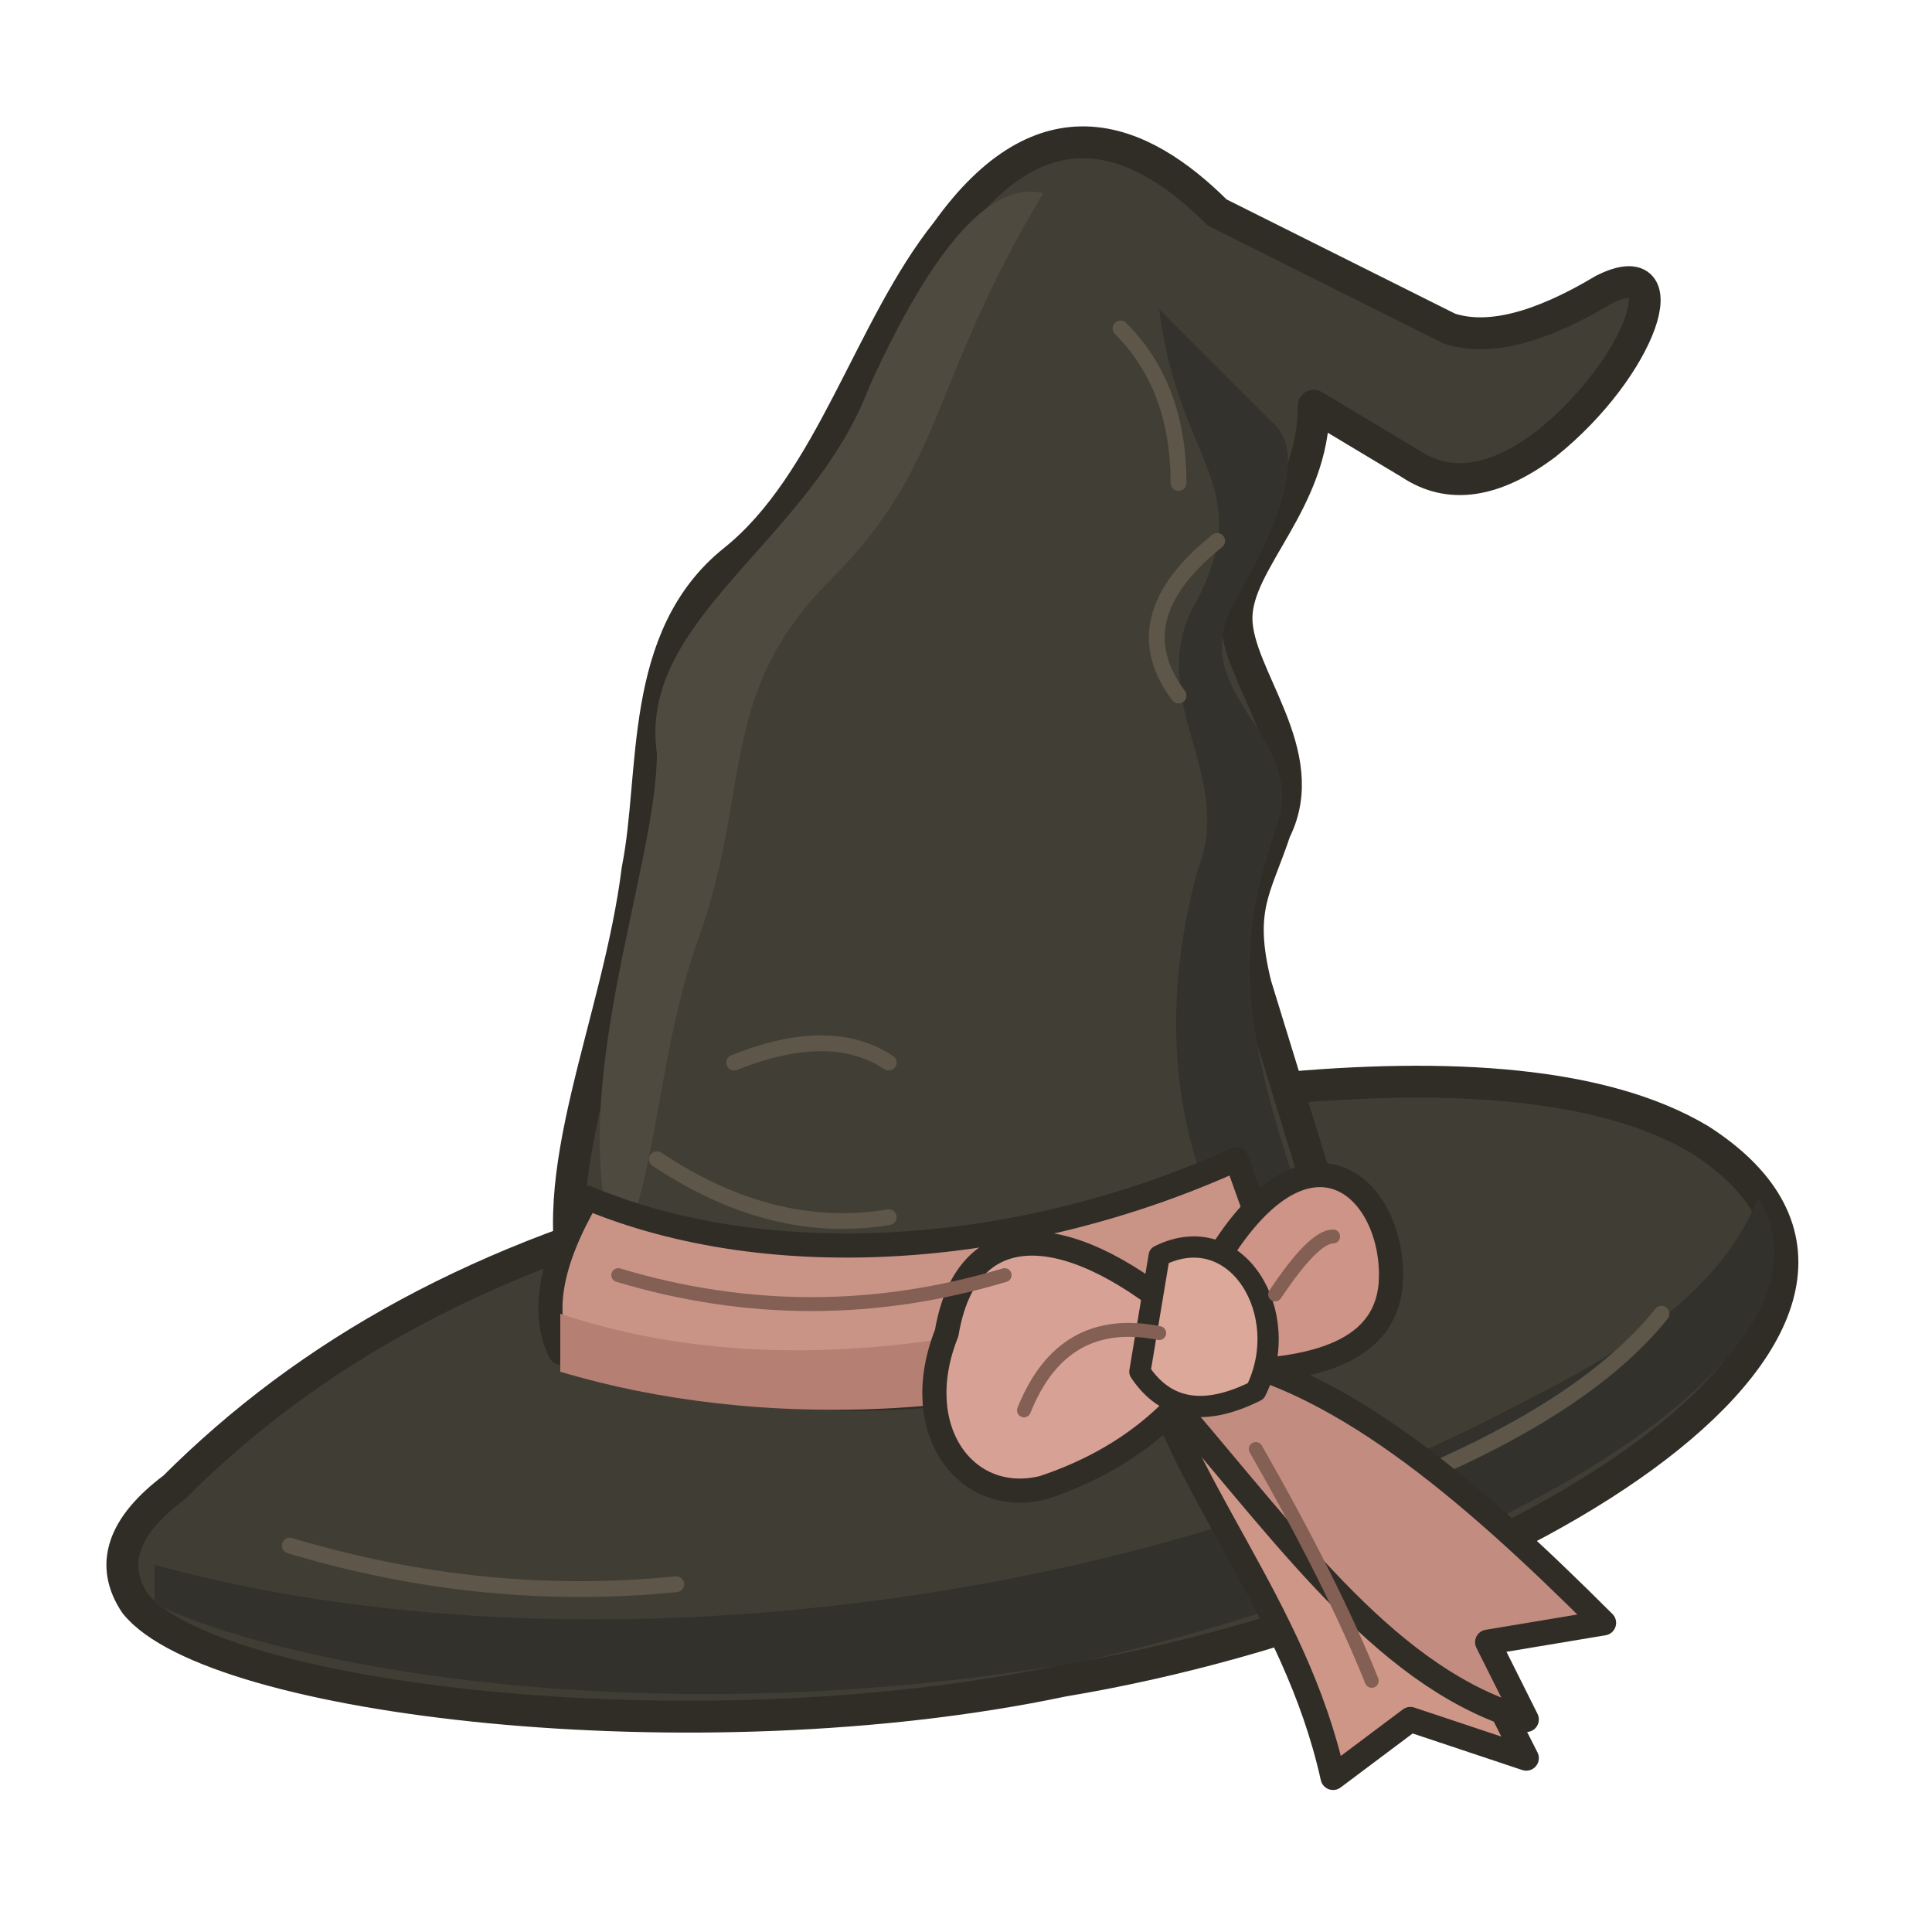
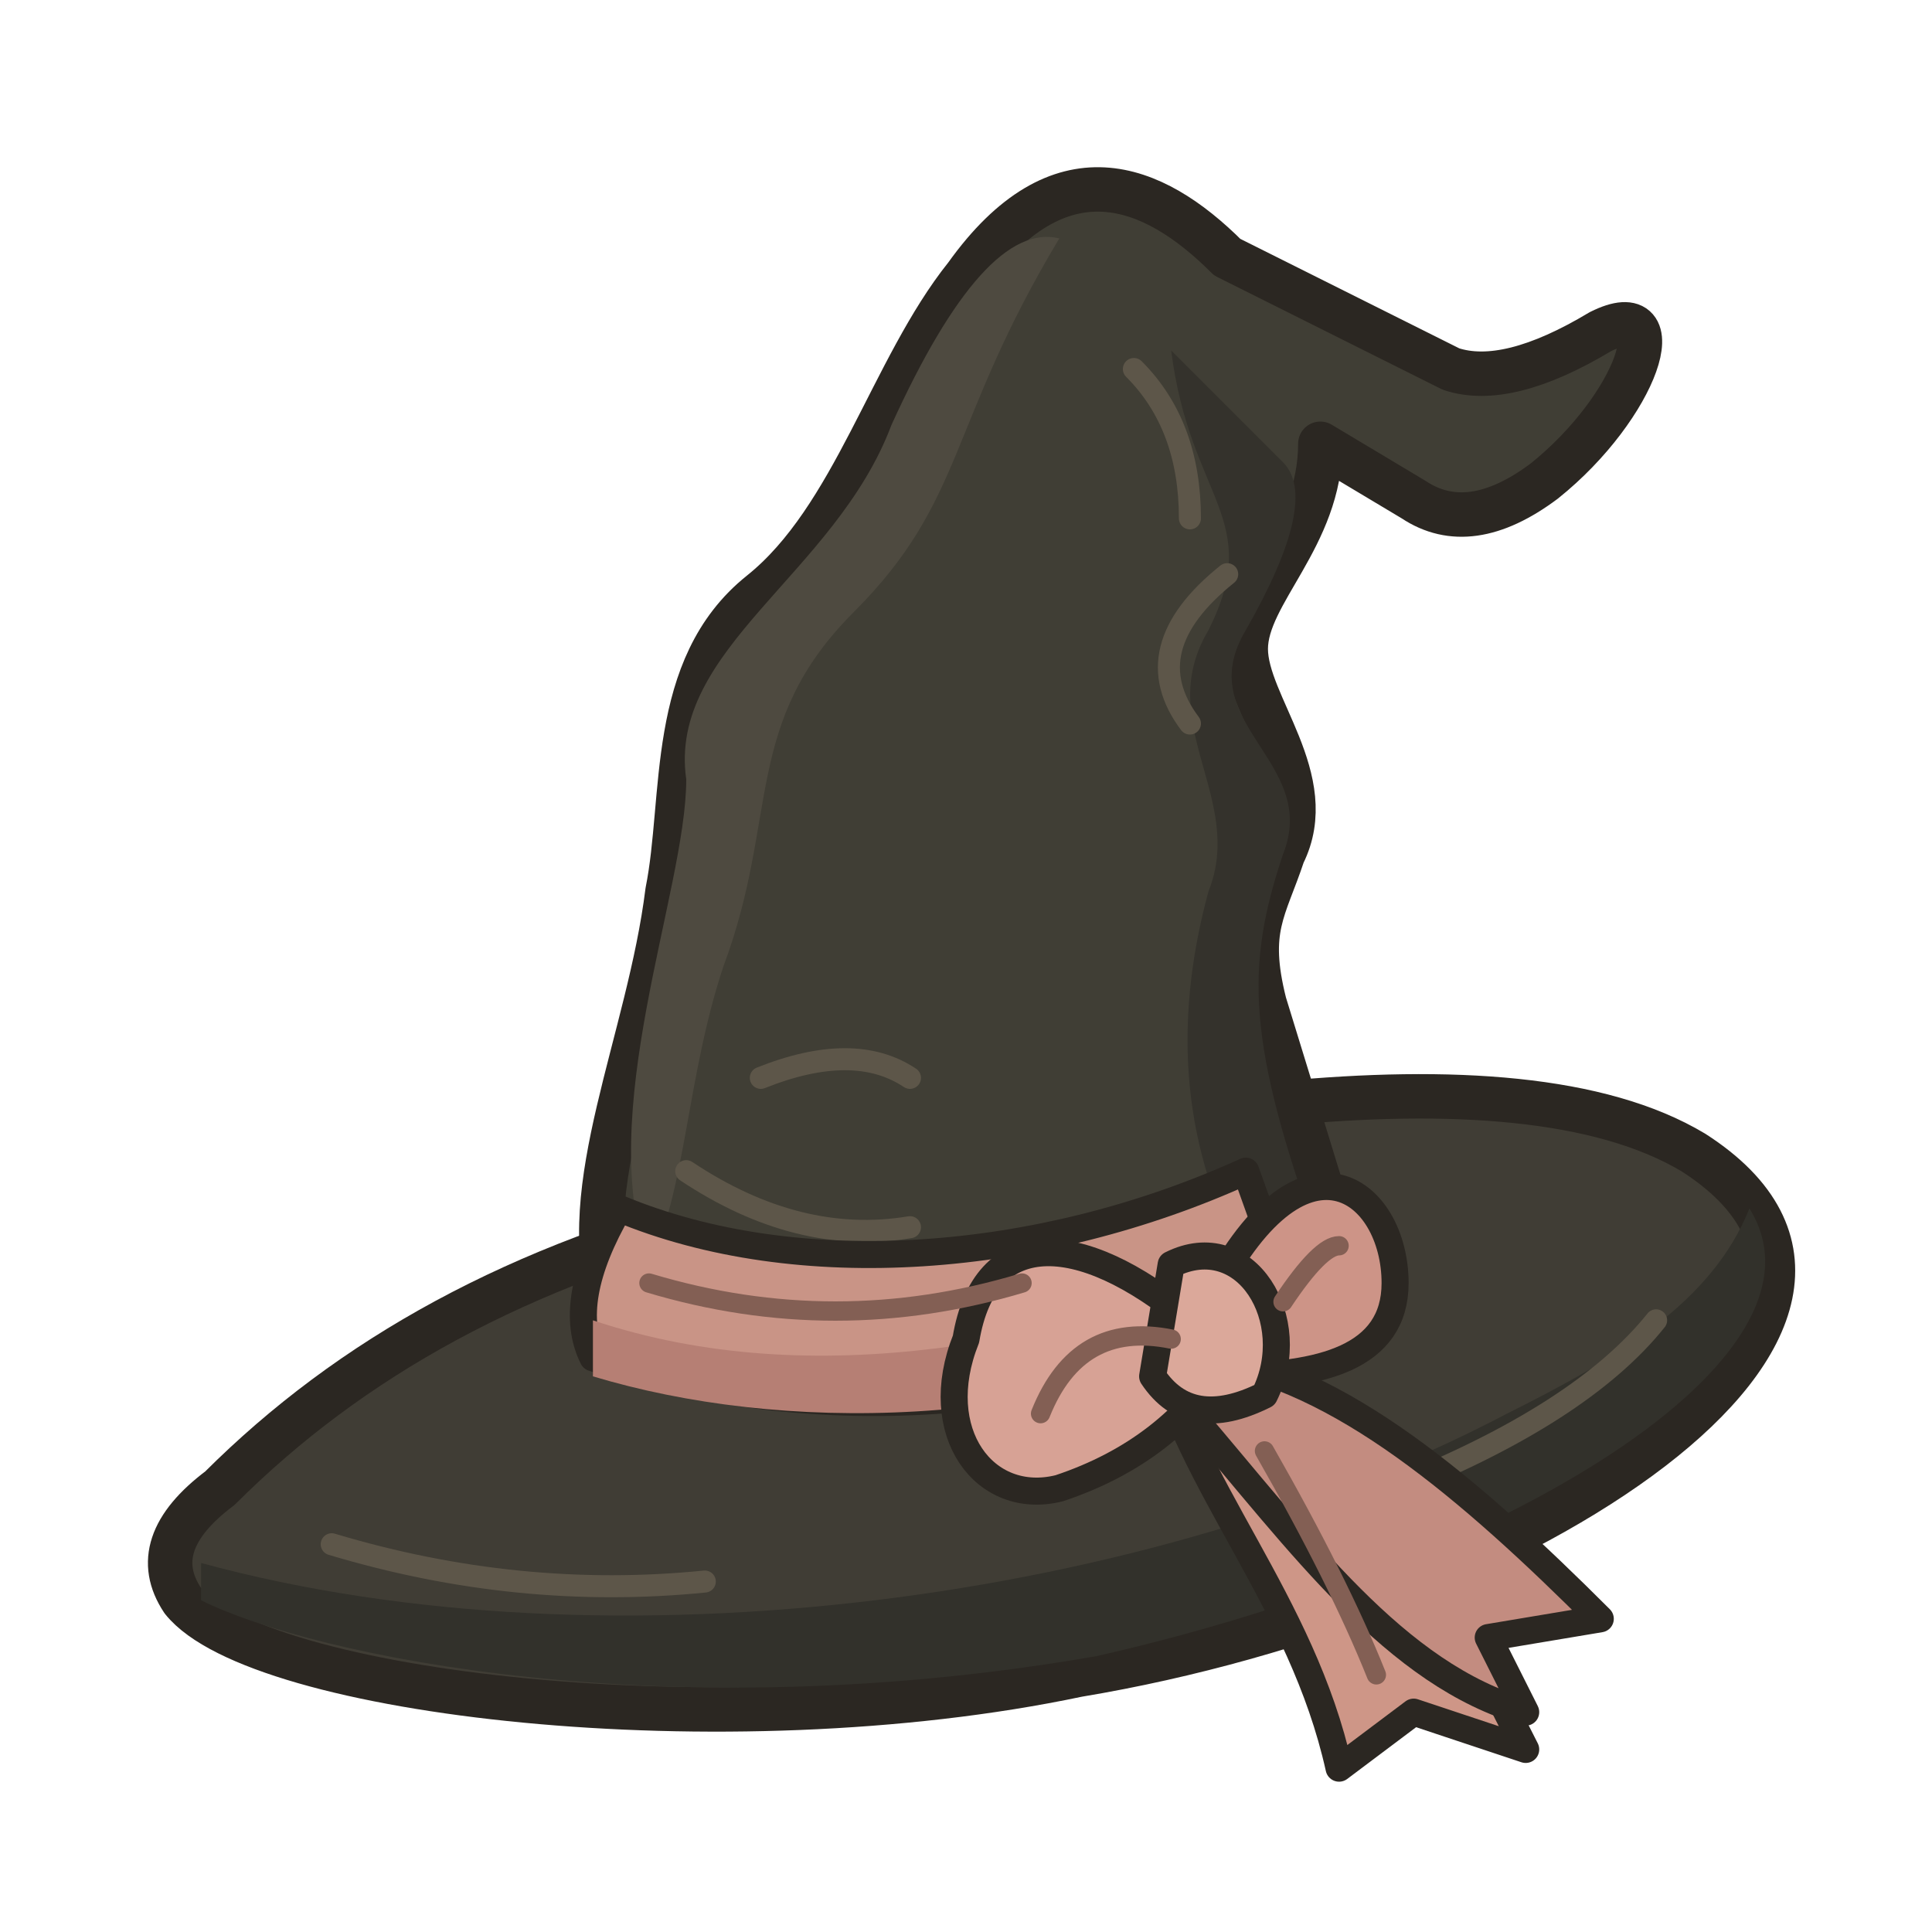
<svg xmlns="http://www.w3.org/2000/svg" class="stick" viewBox="0 0 100 100">
  <g stroke-linecap="round" stroke-linejoin="round">
-     <path d="M9 77 C16 70 25 65 37 62 C56 57 78 53 88 59 C102 68 79 83 55 87 C36 91 11 88 7 83 Q5 80 9 77 Z" fill="#403d35" stroke="#302d27" stroke-width="1.65" />
-     <path d="M8 81 C30 87 59 83 78 73 C84 70 89 67 91 62 C96 70 78 81 56 86 C33 90 14 86 8 83 Z" fill="#32312b" stroke="#302d27" stroke-width="0" />
-     <path d="M30 67 C28 61 32 53 33 45 C34 40 33 33 38 29 C43 25 45 17 49 12 C54 5 59 7 63 11 L75 17 Q78 18 83 15 C87 13 85 19 80 23 Q76 26 73 24 L68 21 C68 26 64 29 64 32 C64 35 68 39 66 43 C65 46 64 47 65 51 L69 64 C58 72 41 73 30 67 Z" fill="#403e35" stroke="#302d27" stroke-width="1.65" />
-     <path d="M54 10 C48 20 49 24 43 30 C37 36 39 41 36 49 C34 55 34 61 32 65 C29 57 34 45 34 39 C33 32 42 28 45 20 Q50 9 54 10 Z" fill="#4e4a40" stroke="#302d27" stroke-width="0" />
-     <path d="M60 16 C61 24 65 25 62 31 C59 36 64 40 62 45 Q59 56 64 65 L68 64 C64 53 64 49 66 43 C68 38 61 36 64 31 Q68 24 66 22 Z" fill="#34322c" stroke="#302d27" stroke-width="0" />
-     <path d="M58 17 Q61 20 61 25" fill="none" stroke="#5d5649" stroke-width="0.82" />
-     <path d="M63 28 Q58 32 61 36" fill="none" stroke="#5d5649" stroke-width="0.82" />
-     <path d="M38 55 Q43 53 46 55" fill="none" stroke="#5d5649" stroke-width="0.82" />
-     <path d="M34 60 Q40 64 46 63" fill="none" stroke="#5d5649" stroke-width="0.82" />
-     <path d="M15 80 Q25 83 35 82" fill="none" stroke="#5d5649" stroke-width="0.82" />
-     <path d="M72 77 Q82 73 86 68" fill="none" stroke="#5d5649" stroke-width="0.82" />
-     <path d="M30.4 62 C40 66 53 65 64 60 L66.5 67 C55 73 41 74 29 70 Q27.5 67 30.4 62 Z" fill="#c99486" stroke="#302d27" stroke-width="1.25" />
-     <path d="M29 68 C41 72 54 69 65 65 L66 68 C53 74 39 74 29 71 Z" fill="#b67f74" stroke="#302d27" stroke-width="0" />
-     <path d="M59 69 C61 77 67 83 69 92 L73 89 L79 91 C73 79 69 73 63 67 Z" fill="#ce9687" stroke="#302d27" stroke-width="1.3" />
-     <path d="M62 70 C69 71 76 77 83 84 L77 85 L79 89 C72 87 67 80 61 73 Z" fill="#c38c80" stroke="#302d27" stroke-width="1.3" />
-     <path d="M61 68 C55 63 50 63 49 69 C47 74 50 78 54 77 Q60 75 63 70 Z" fill="#d7a295" stroke="#302d27" stroke-width="1.25" />
-     <path d="M62 67 C67 57 72 61 72 66 C72 70 68 71 63 71 Z" fill="#cd9487" stroke="#302d27" stroke-width="1.25" />
-     <path d="M60 65 C64 63 67 68 65 72 Q61 74 59 71 Z" fill="#dba89a" stroke="#302d27" stroke-width="1.1" />
-     <path d="M60 69 Q55 68 53 73" fill="none" stroke="#835f54" stroke-width="0.72" />
-     <path d="M66 67 Q68 64 69 64" fill="none" stroke="#835f54" stroke-width="0.72" />
-     <path d="M65 75 Q69 82 71 87" fill="none" stroke="#835f54" stroke-width="0.72" />
-     <path d="M32 66 Q42 69 52 66" fill="none" stroke="#835f54" stroke-width="0.72" />
+     <path d="M11.38 77.03 C18.14 70.28 26.83 65.45 38.41 62.55 C56.76 57.72 78 53.86 87.66 59.66 C101.17 68.34 78.97 82.83 55.79 86.69 C37.45 90.55 13.31 87.66 9.45 82.83 Q7.52 79.93 11.38 77.03Z" fill="#403d35" stroke="#2b2722" stroke-width="2.3" />
+     <path d="M10.41 80.9 C31.66 86.69 59.66 82.83 78 73.17 C83.79 70.28 88.62 67.38 90.55 62.55 C95.38 70.28 78 80.9 56.76 85.72 C34.55 89.59 16.21 85.72 10.41 82.83Z" fill="#32312b" stroke="#302d27" stroke-width="0" />
+     <path d="M31.66 67.38 C29.72 61.59 33.59 53.86 34.55 46.14 C35.52 41.31 34.55 34.55 39.38 30.69 C44.21 26.83 46.14 19.1 50 14.28 C54.83 7.52 59.66 9.45 63.52 13.31 L75.1 19.1 Q78 20.07 82.83 17.17 C86.69 15.24 84.76 21.03 79.93 24.9 Q76.07 27.79 73.17 25.86 L68.34 22.97 C68.34 27.79 64.48 30.69 64.48 33.59 C64.48 36.48 68.34 40.34 66.41 44.21 C65.45 47.1 64.48 48.07 65.45 51.93 L69.31 64.48 C58.69 72.21 42.28 73.17 31.66 67.38Z" fill="#403e35" stroke="#2b2722" stroke-width="2.3" />
+     <path d="M54.83 12.34 C49.03 22 50 25.86 44.21 31.66 C38.41 37.45 40.34 42.28 37.45 50 C35.52 55.79 35.52 61.59 33.59 65.45 C30.69 57.72 35.52 46.14 35.52 40.34 C34.55 33.59 43.24 29.72 46.14 22 Q50.97 11.38 54.83 12.34Z" fill="#4e4a40" stroke="#302d27" stroke-width="0" />
+     <path d="M60.62 18.14 C61.59 25.86 65.45 26.83 62.55 32.62 C59.66 37.45 64.48 41.31 62.55 46.14 Q59.66 56.76 64.48 65.45 L68.34 64.48 C64.48 53.86 64.48 50 66.41 44.21 C68.34 39.38 61.59 37.45 64.48 32.62 Q68.34 25.86 66.41 23.93Z" fill="#34322c" stroke="#302d27" stroke-width="0" />
+     <path d="M58.69 19.1 Q61.59 22 61.59 26.83" fill="none" stroke="#5d5649" stroke-width="1.14" />
+     <path d="M63.52 29.72 Q58.69 33.59 61.59 37.45" fill="none" stroke="#5d5649" stroke-width="1.14" />
+     <path d="M39.38 55.79 Q44.21 53.86 47.1 55.79" fill="none" stroke="#5d5649" stroke-width="1.14" />
+     <path d="M35.52 60.62 Q41.31 64.48 47.1 63.52" fill="none" stroke="#5d5649" stroke-width="1.14" />
+     <path d="M17.17 79.93 Q26.83 82.83 36.48 81.86" fill="none" stroke="#5d5649" stroke-width="1.14" />
+     <path d="M72.21 77.03 Q81.86 73.17 85.72 68.34" fill="none" stroke="#5d5649" stroke-width="1.14" />
+     <path d="M32.04 62.55 C41.31 66.41 53.86 65.45 64.48 60.62 L66.9 67.38 C55.79 73.17 42.28 74.14 30.69 70.28 Q29.24 67.38 32.04 62.55Z" fill="#c99486" stroke="#2b2722" stroke-width="1.4" />
+     <path d="M30.69 68.34 C42.28 72.21 54.83 69.31 65.45 65.45 L66.41 68.34 C53.86 74.14 40.34 74.14 30.69 71.24Z" fill="#b67f74" stroke="#302d27" stroke-width="0" />
+     <path d="M59.66 69.31 C61.59 77.03 67.38 82.83 69.31 91.52 L73.17 88.62 L78.97 90.55 C73.17 78.97 69.31 73.17 63.52 67.38Z" fill="#ce9687" stroke="#2b2722" stroke-width="1.4" />
+     <path d="M62.55 70.28 C69.31 71.24 76.07 77.03 82.83 83.79 L77.03 84.76 L78.97 88.62 C72.21 86.69 67.38 79.93 61.59 73.17Z" fill="#c38c80" stroke="#2b2722" stroke-width="1.4" />
+     <path d="M61.59 68.34 C55.79 63.52 50.97 63.52 50 69.31 C48.07 74.14 50.97 78 54.83 77.03 Q60.62 75.1 63.52 70.28Z" fill="#d7a295" stroke="#2b2722" stroke-width="1.4" />
+     <path d="M62.55 67.38 C67.38 57.72 72.21 61.59 72.21 66.41 C72.21 70.28 68.34 71.24 63.52 71.24Z" fill="#cd9487" stroke="#2b2722" stroke-width="1.4" />
+     <path d="M60.62 65.45 C64.48 63.52 67.38 68.34 65.45 72.21 Q61.59 74.14 59.66 71.24Z" fill="#dba89a" stroke="#2b2722" stroke-width="1.4" />
+     <path d="M60.62 69.31 Q55.79 68.34 53.86 73.17" fill="none" stroke="#835f54" stroke-width="1" />
+     <path d="M66.41 67.38 Q68.34 64.48 69.31 64.48" fill="none" stroke="#835f54" stroke-width="1" />
+     <path d="M65.45 75.1 Q69.31 81.86 71.24 86.69" fill="none" stroke="#835f54" stroke-width="1" />
+     <path d="M33.59 66.41 Q43.24 69.31 52.9 66.41" fill="none" stroke="#835f54" stroke-width="1" />
  </g>
</svg>
